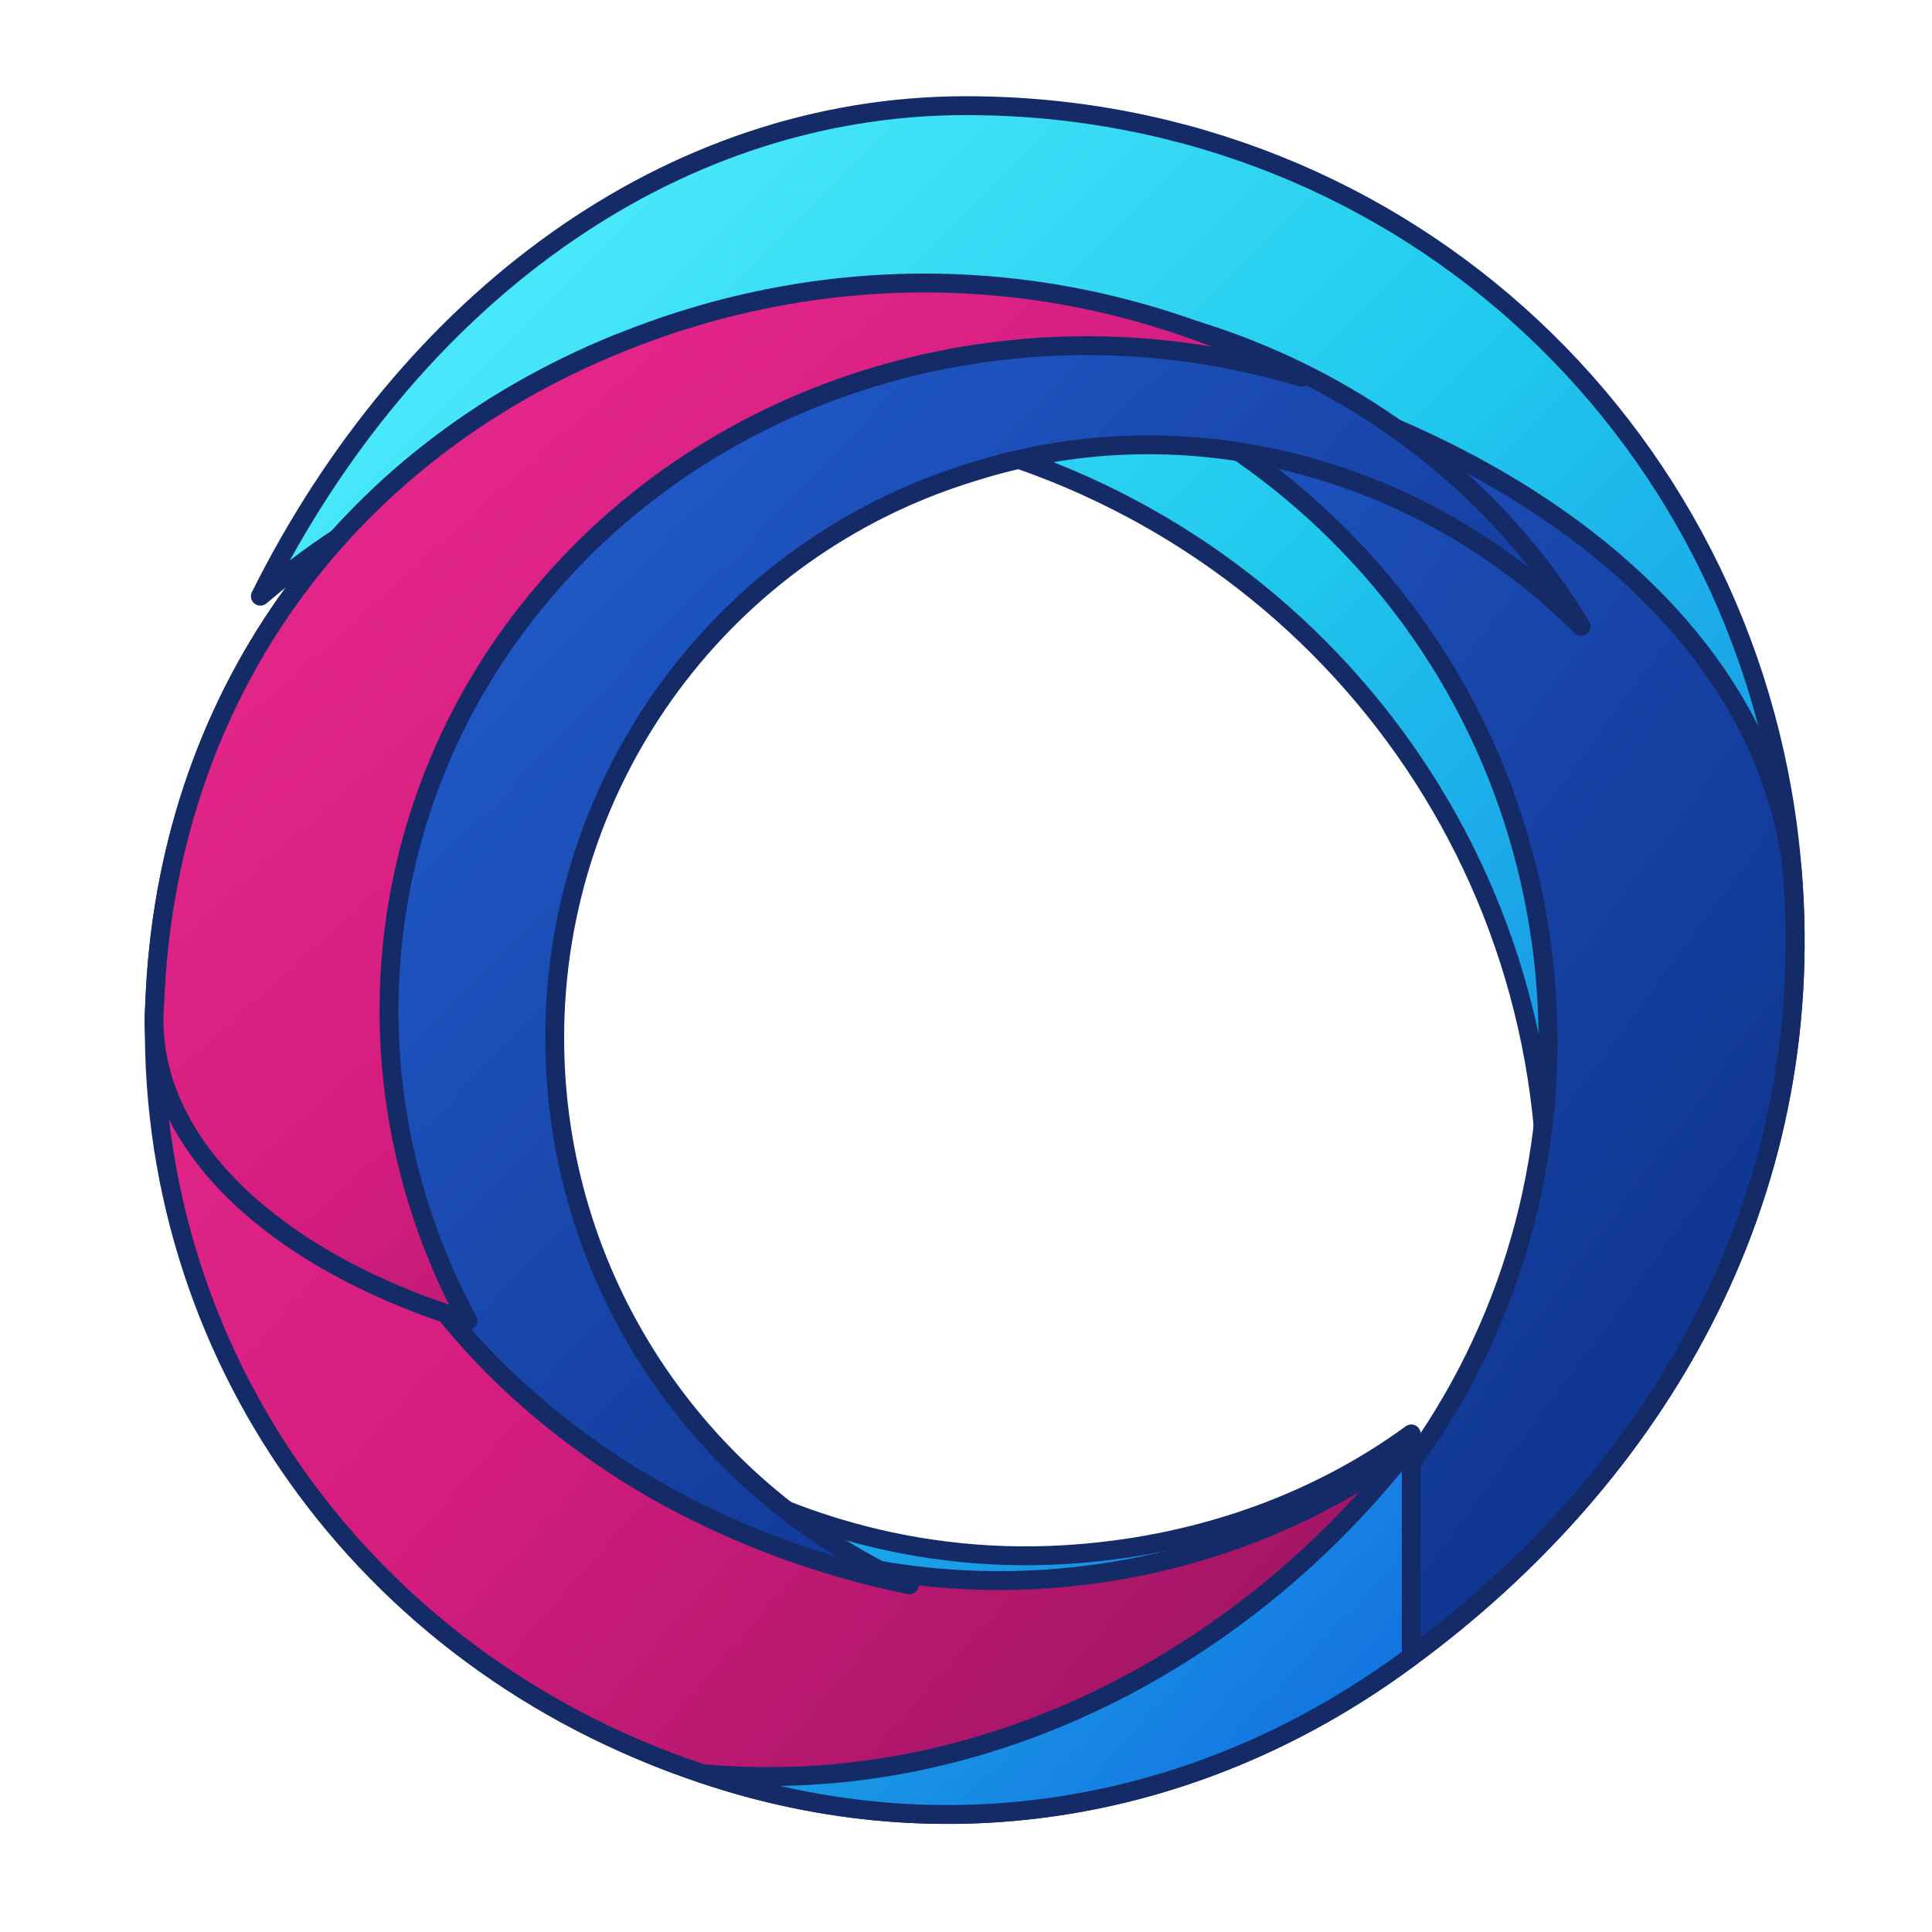
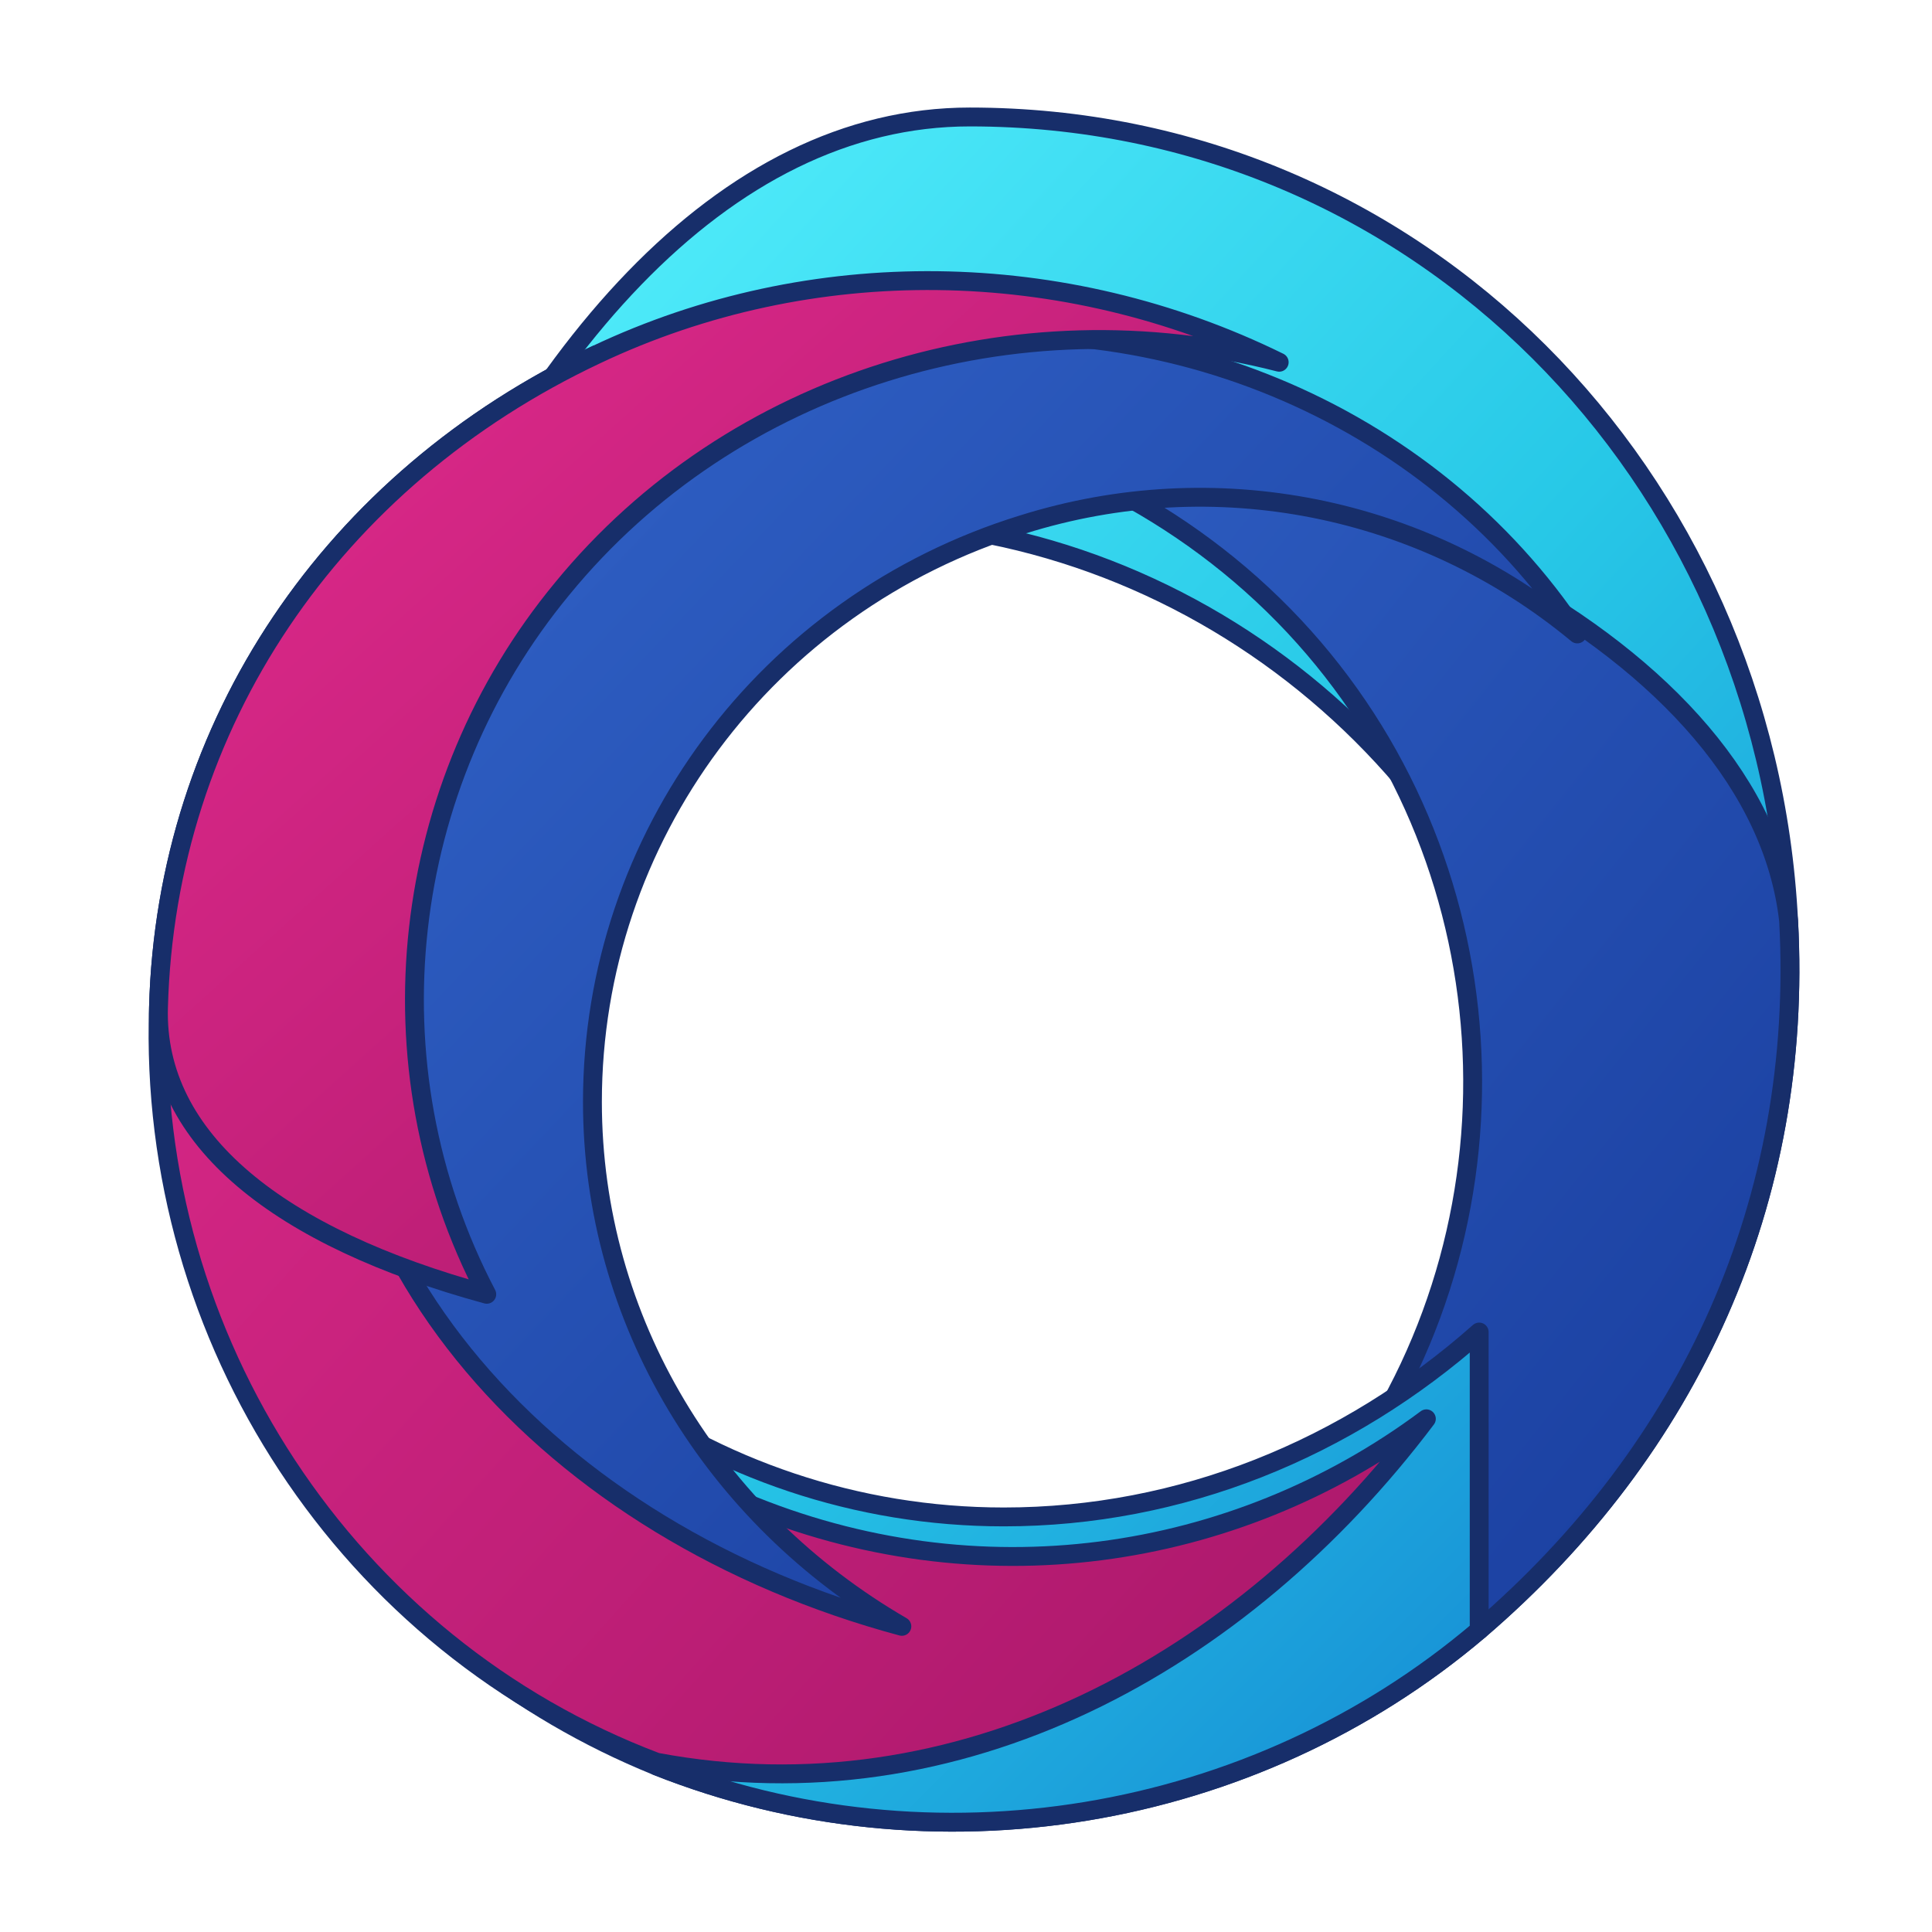
<svg xmlns="http://www.w3.org/2000/svg" viewBox="0 0 512 512">
  <defs>
    <linearGradient id="cyan" x1="0" y1="0" x2="1" y2="1">
-       <stop stop-color="#58f5ff" />
-       <stop offset=".48" stop-color="#20c8ed" />
-       <stop offset="1" stop-color="#1268df" />
+       <stop stop-color="#5af5ff" />
+       <stop offset=".55" stop-color="#27c8e7" />
+       <stop offset="1" stop-color="#168bd4" />
    </linearGradient>
    <linearGradient id="blue" x1="0" y1="0" x2="1" y2="1">
-       <stop stop-color="#2464d8" />
-       <stop offset=".55" stop-color="#1742a5" />
-       <stop offset="1" stop-color="#082b7d" />
+       <stop stop-color="#3264c9" />
+       <stop offset="1" stop-color="#173a9a" />
    </linearGradient>
    <linearGradient id="pink" x1="0" y1="0" x2="1" y2="1">
-       <stop stop-color="#ed2d91" />
-       <stop offset=".5" stop-color="#d51d80" />
-       <stop offset="1" stop-color="#95135e" />
+       <stop stop-color="#e22b8d" />
+       <stop offset="1" stop-color="#a81769" />
    </linearGradient>
-     <filter id="shadow" x="-15%" y="-15%" width="130%" height="130%">
-       <feGaussianBlur stdDeviation="2" />
-     </filter>
  </defs>
-   <g stroke="#142b68" stroke-width="5" stroke-linejoin="round">
-     <path fill="url(#cyan)" d="M256 28C373 28 466 117 475 231c7 87-36 160-101 208 27-42 40-91 35-140-9-99-87-178-188-188-58-6-111 12-152 47C108 80 177 28 256 28Z" />
-     <path fill="url(#blue)" d="M475 231c7 87-36 160-101 208-55 41-123 53-188 31 71 7 141-22 184-77 58-74 53-181-13-249-31-32-71-51-113-57 124 4 222 64 231 144Z" />
-     <path fill="url(#cyan)" d="M374 439c-55 41-123 53-188 31-75-25-126-93-129-174-3-65 27-124 78-160-33 39-46 91-34 141 20 83 97 140 181 135 34-2 66-13 92-32Z" />
-     <path fill="url(#pink)" d="M186 470C96 440 38 358 41 266 44 186 90 121 164 91c-48 34-79 89-80 151-1 71 43 134 108 162 61 26 130 17 181-20-42 54-111 93-187 86Z" />
-     <path fill="url(#blue)" d="M84 242c5-75 61-140 137-158 77-18 159 17 198 82-42-42-104-59-161-41-66 20-111 81-111 150 0 63 37 119 94 145-93-19-164-92-157-178Z" />
-     <path fill="url(#pink)" d="M41 266C44 186 90 121 164 91c59-24 124-21 181 9-73-22-153 0-201 57-46 54-54 130-20 193-52-16-86-48-83-84Z" />
+   <g stroke="#172e6a" stroke-width="5" stroke-linejoin="round">
+     <path fill="url(#cyan)" d="M257 31C376 31 468 126 474 244c4 74-26 140-82 188 24-44 33-93 22-141-20-89-99-153-189-153-48 0-91 18-124 49C137 93 192 31 257 31Z" />
+     <path fill="url(#blue)" d="M474 244c4 74-26 140-82 188-60 51-145 65-218 36 74 8 144-22 184-79 48-68 42-162-15-223-29-31-68-50-109-56 126 7 232 63 240 134Z" />
+     <path fill="url(#cyan)" d="M392 432c-60 51-145 65-218 36-74-30-124-100-125-180-1-59 25-113 69-150-28 41-37 91-22 138 23 75 92 126 170 126 47 0 91-18 126-49Z" />
+     <path fill="url(#pink)" d="M174 467C92 436 39 355 42 267c2-75 46-140 116-173-43 35-69 86-69 143 0 72 44 135 108 161 62 26 130 16 181-22-49 65-124 106-204 91Z" />
+     <path fill="url(#blue)" d="M89 247c8-78 68-140 144-155 72-14 146 17 185 76-41-34-96-45-147-29-68 21-114 83-114 153 0 58 32 110 82 139-93-25-160-98-150-184Z" />
+     <path fill="url(#pink)" d="M42 267c2-75 46-140 116-173 57-27 124-26 181 2-70-18-145 5-190 60-43 52-52 126-20 187-55-15-88-41-87-76Z" />
  </g>
</svg>
